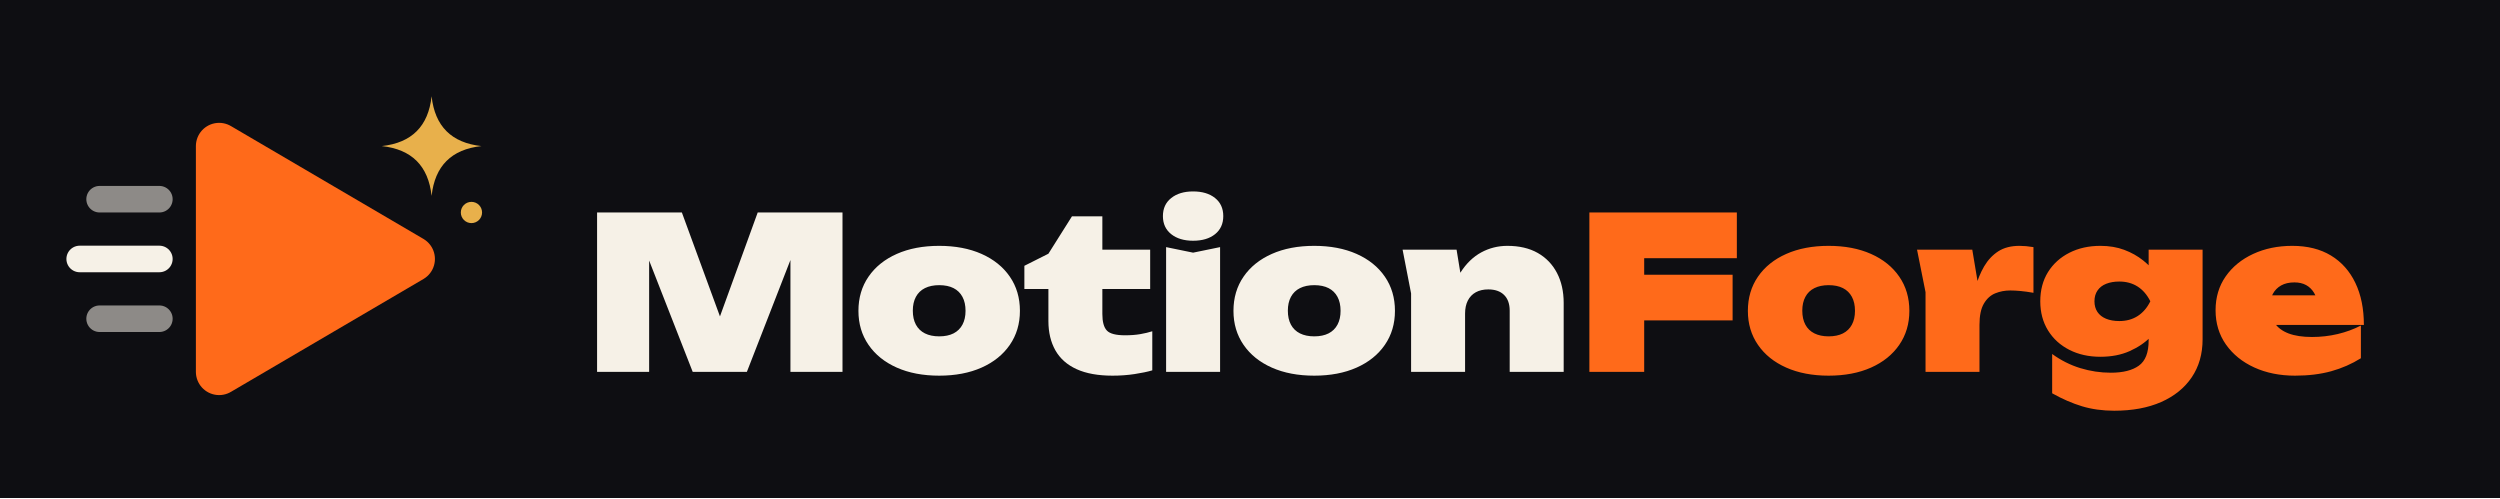
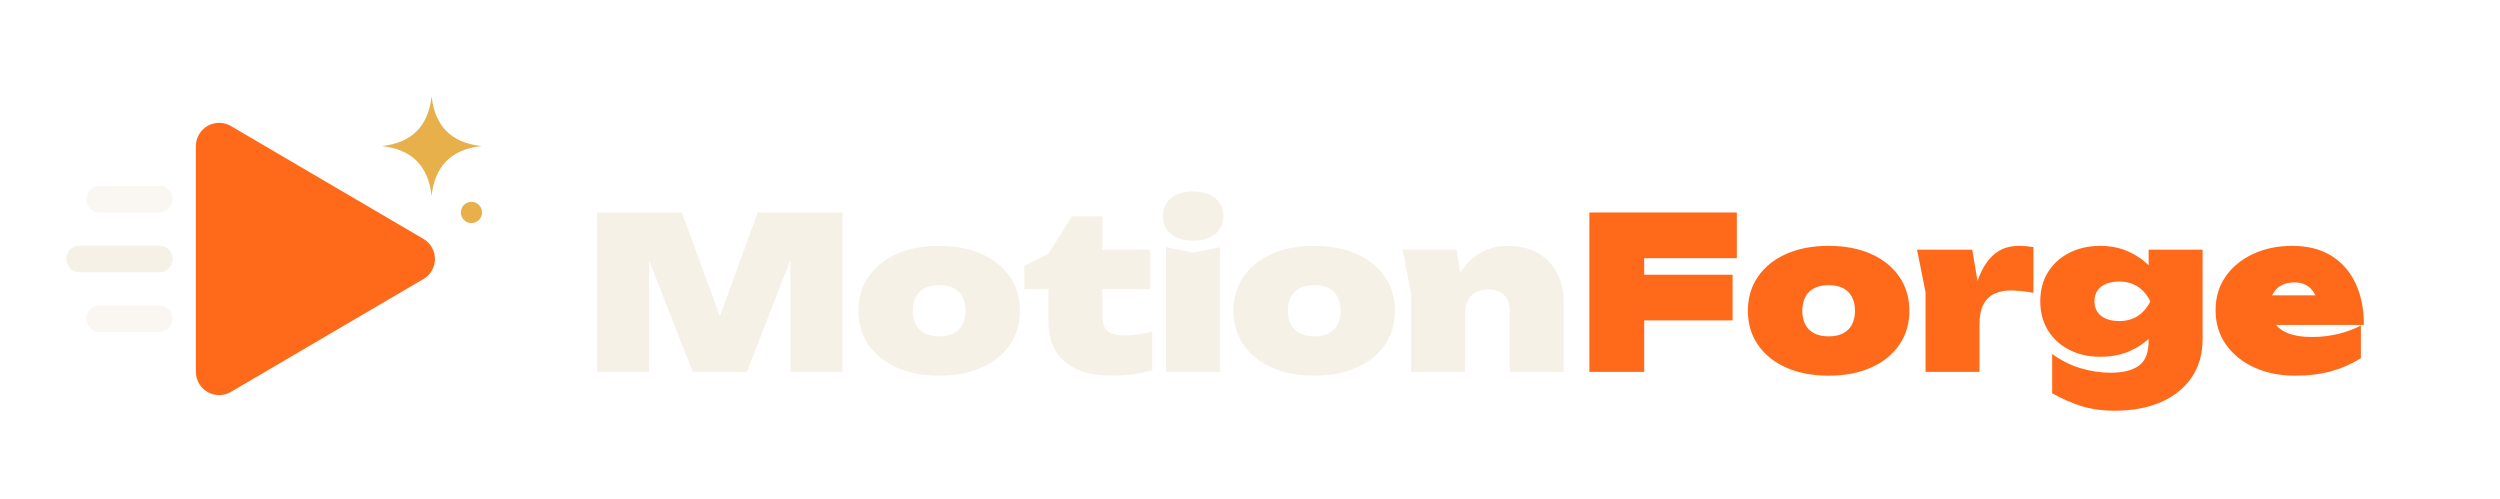
<svg xmlns="http://www.w3.org/2000/svg" viewBox="0 0 753 150" width="753" height="150" role="img" aria-label="MotionForge">
-   <rect width="753" height="150" fill="#0E0E12" />
  <g transform="translate(20 14)">
    <path d="M46 30 L46 98 L104 64 Z" fill="#FF6A1A" stroke="#FF6A1A" stroke-width="14" stroke-linejoin="round" />
    <g stroke="#F6F1E7" stroke-width="8" stroke-linecap="round">
      <line x1="10" y1="46" x2="28" y2="46" opacity=".55" />
      <line x1="4" y1="64" x2="28" y2="64" />
      <line x1="10" y1="82" x2="28" y2="82" opacity=".55" />
    </g>
    <path d="M110,15 Q111.47,28.53 125,30 Q111.47,31.47 110,45 Q108.53,31.47 95,30 Q108.53,28.53 110,15Z" fill="#E8B04B" />
    <circle cx="122" cy="50" r="3.2" fill="#E8B04B" />
  </g>
  <path d="M253.76 64V112H238.08V70.21L241.09 70.59L224.96 112H208.64L192.51 70.78L195.52 70.34V112H179.84V64H205.38L219.71 103.1H214.02L228.22 64ZM282.88 113.15Q275.58 113.15 270.11 110.72Q264.64 108.29 261.6 103.87Q258.56 99.46 258.56 93.63Q258.56 87.74 261.6 83.33Q264.64 78.91 270.11 76.48Q275.58 74.05 282.88 74.05Q290.18 74.05 295.65 76.48Q301.12 78.91 304.16 83.33Q307.2 87.74 307.2 93.63Q307.2 99.46 304.16 103.87Q301.12 108.29 295.65 110.72Q290.18 113.15 282.88 113.15ZM282.88 101.31Q285.44 101.31 287.2 100.42Q288.96 99.52 289.89 97.79Q290.82 96.06 290.82 93.63Q290.82 91.14 289.89 89.41Q288.96 87.68 287.2 86.78Q285.44 85.89 282.88 85.89Q280.38 85.89 278.59 86.78Q276.8 87.68 275.87 89.41Q274.94 91.14 274.94 93.57Q274.94 96.06 275.87 97.79Q276.8 99.52 278.59 100.42Q280.38 101.31 282.88 101.31ZM308.54 87.04V80.06L315.78 76.42L322.88 65.15H332.03V75.2H346.43V87.04H332.03V94.59Q332.03 98.11 333.38 99.55Q334.72 100.99 338.88 100.99Q341.44 100.99 343.46 100.64Q345.47 100.29 347.07 99.78V111.55Q344.9 112.19 341.73 112.67Q338.56 113.15 335.1 113.15Q328.58 113.15 324.29 111.2Q320 109.25 317.89 105.54Q315.78 101.82 315.78 96.7V87.04ZM351.23 74.43 359.36 76.1 367.49 74.43V112H351.23ZM359.36 72.51Q355.26 72.51 352.77 70.53Q350.27 68.54 350.27 65.09Q350.27 61.63 352.77 59.65Q355.26 57.66 359.36 57.66Q363.52 57.66 365.98 59.65Q368.45 61.63 368.45 65.09Q368.45 68.54 365.98 70.53Q363.52 72.51 359.36 72.51ZM395.84 113.15Q388.54 113.15 383.07 110.72Q377.6 108.29 374.56 103.87Q371.52 99.46 371.52 93.63Q371.52 87.74 374.56 83.33Q377.6 78.91 383.07 76.48Q388.54 74.05 395.84 74.05Q403.14 74.05 408.61 76.48Q414.08 78.91 417.12 83.33Q420.16 87.74 420.16 93.63Q420.16 99.46 417.12 103.87Q414.08 108.29 408.61 110.72Q403.14 113.15 395.84 113.15ZM395.84 101.31Q398.4 101.31 400.16 100.42Q401.92 99.52 402.85 97.79Q403.78 96.06 403.78 93.63Q403.78 91.14 402.85 89.41Q401.92 87.68 400.16 86.78Q398.4 85.89 395.84 85.89Q393.34 85.89 391.55 86.78Q389.76 87.68 388.83 89.41Q387.9 91.14 387.9 93.57Q387.9 96.06 388.83 97.79Q389.76 99.52 391.55 100.42Q393.34 101.31 395.84 101.31ZM422.46 75.2H438.72L441.28 90.88V112H425.02V88.38ZM454.02 74.05Q459.39 74.05 463.17 76.19Q466.94 78.34 468.96 82.21Q470.98 86.08 470.98 91.26V112H454.72V93.57Q454.72 90.5 453.02 88.83Q451.33 87.17 448.26 87.17Q446.08 87.17 444.51 88.03Q442.94 88.9 442.11 90.53Q441.28 92.16 441.28 94.46L436.48 92.03Q437.38 86.02 439.94 82.02Q442.5 78.02 446.14 76.03Q449.79 74.05 454.02 74.05Z" fill="#F6F1E7" />
  <path d="M486.78 82.75H521.86V96.51H486.78ZM523.14 64V77.76H487.68L495.23 70.4V112H478.72V64ZM550.78 113.15Q543.49 113.15 538.02 110.72Q532.54 108.29 529.5 103.87Q526.46 99.46 526.46 93.63Q526.46 87.74 529.5 83.33Q532.54 78.91 538.02 76.48Q543.49 74.05 550.78 74.05Q558.08 74.05 563.55 76.48Q569.02 78.91 572.06 83.33Q575.1 87.74 575.1 93.63Q575.1 99.46 572.06 103.87Q569.02 108.29 563.55 110.72Q558.08 113.15 550.78 113.15ZM550.78 101.31Q553.34 101.31 555.1 100.42Q556.86 99.52 557.79 97.79Q558.72 96.06 558.72 93.63Q558.72 91.14 557.79 89.41Q556.86 87.68 555.1 86.78Q553.34 85.89 550.78 85.89Q548.29 85.89 546.5 86.78Q544.7 87.68 543.78 89.41Q542.85 91.14 542.85 93.57Q542.85 96.06 543.78 97.79Q544.7 99.52 546.5 100.42Q548.29 101.31 550.78 101.31ZM577.41 75.2H594.05L596.22 88.19V112H579.97V88ZM612.48 74.43V88.19Q610.3 87.81 608.58 87.65Q606.85 87.49 605.5 87.49Q603.07 87.49 600.96 88.35Q598.85 89.22 597.54 91.46Q596.22 93.7 596.22 97.86L593.34 94.27Q593.98 90.3 594.98 86.69Q595.97 83.07 597.63 80.22Q599.3 77.38 601.86 75.71Q604.42 74.05 608.26 74.05Q609.22 74.05 610.24 74.14Q611.26 74.24 612.48 74.43ZM647.17 102.59V96.51L647.68 94.72V84.42L647.17 83.07V75.2H663.42V102.21Q663.42 108.8 660.16 113.63Q656.9 118.46 650.94 121.09Q644.99 123.71 636.8 123.71Q631.55 123.71 627.1 122.37Q622.66 121.02 618.11 118.46V106.62Q622.08 109.5 626.59 110.88Q631.1 112.26 635.78 112.26Q641.28 112.26 644.22 110.14Q647.17 108.03 647.17 102.59ZM632.64 107.46Q627.39 107.46 623.3 105.38Q619.2 103.3 616.86 99.52Q614.53 95.74 614.53 90.75Q614.53 85.7 616.86 81.95Q619.2 78.21 623.3 76.13Q627.39 74.05 632.64 74.05Q636.61 74.05 639.84 75.26Q643.07 76.48 645.54 78.46Q648 80.45 649.66 82.72Q651.33 84.99 652.16 87.17Q652.99 89.34 652.99 90.94Q652.99 93.18 651.68 96Q650.37 98.82 647.81 101.44Q645.25 104.06 641.44 105.76Q637.63 107.46 632.64 107.46ZM638.34 96.7Q641.54 96.7 643.9 95.17Q646.27 93.63 647.68 90.75Q646.21 87.81 643.84 86.3Q641.47 84.8 638.34 84.8Q636.1 84.8 634.4 85.47Q632.7 86.14 631.78 87.49Q630.85 88.83 630.85 90.75Q630.85 92.61 631.74 93.95Q632.64 95.3 634.34 96Q636.03 96.7 638.34 96.7ZM691.26 113.15Q684.42 113.15 679.01 110.69Q673.6 108.22 670.46 103.78Q667.33 99.33 667.33 93.44Q667.33 87.62 670.37 83.26Q673.41 78.91 678.66 76.48Q683.9 74.05 690.43 74.05Q697.28 74.05 702.08 76.96Q706.88 79.87 709.44 85.22Q712 90.56 712 97.86H680.64V88.96H702.53L698.18 91.97Q697.92 89.73 696.99 88.19Q696.06 86.66 694.59 85.86Q693.12 85.06 691.07 85.06Q688.7 85.06 687.07 85.98Q685.44 86.91 684.58 88.51Q683.71 90.11 683.71 92.1Q683.71 95.17 685.09 97.25Q686.46 99.33 689.28 100.42Q692.1 101.5 696.38 101.5Q700.35 101.5 704.13 100.61Q707.9 99.71 711.1 98.05V107.9Q707.01 110.46 702.18 111.81Q697.34 113.15 691.26 113.15Z" fill="#FF6A1A" />
</svg>
